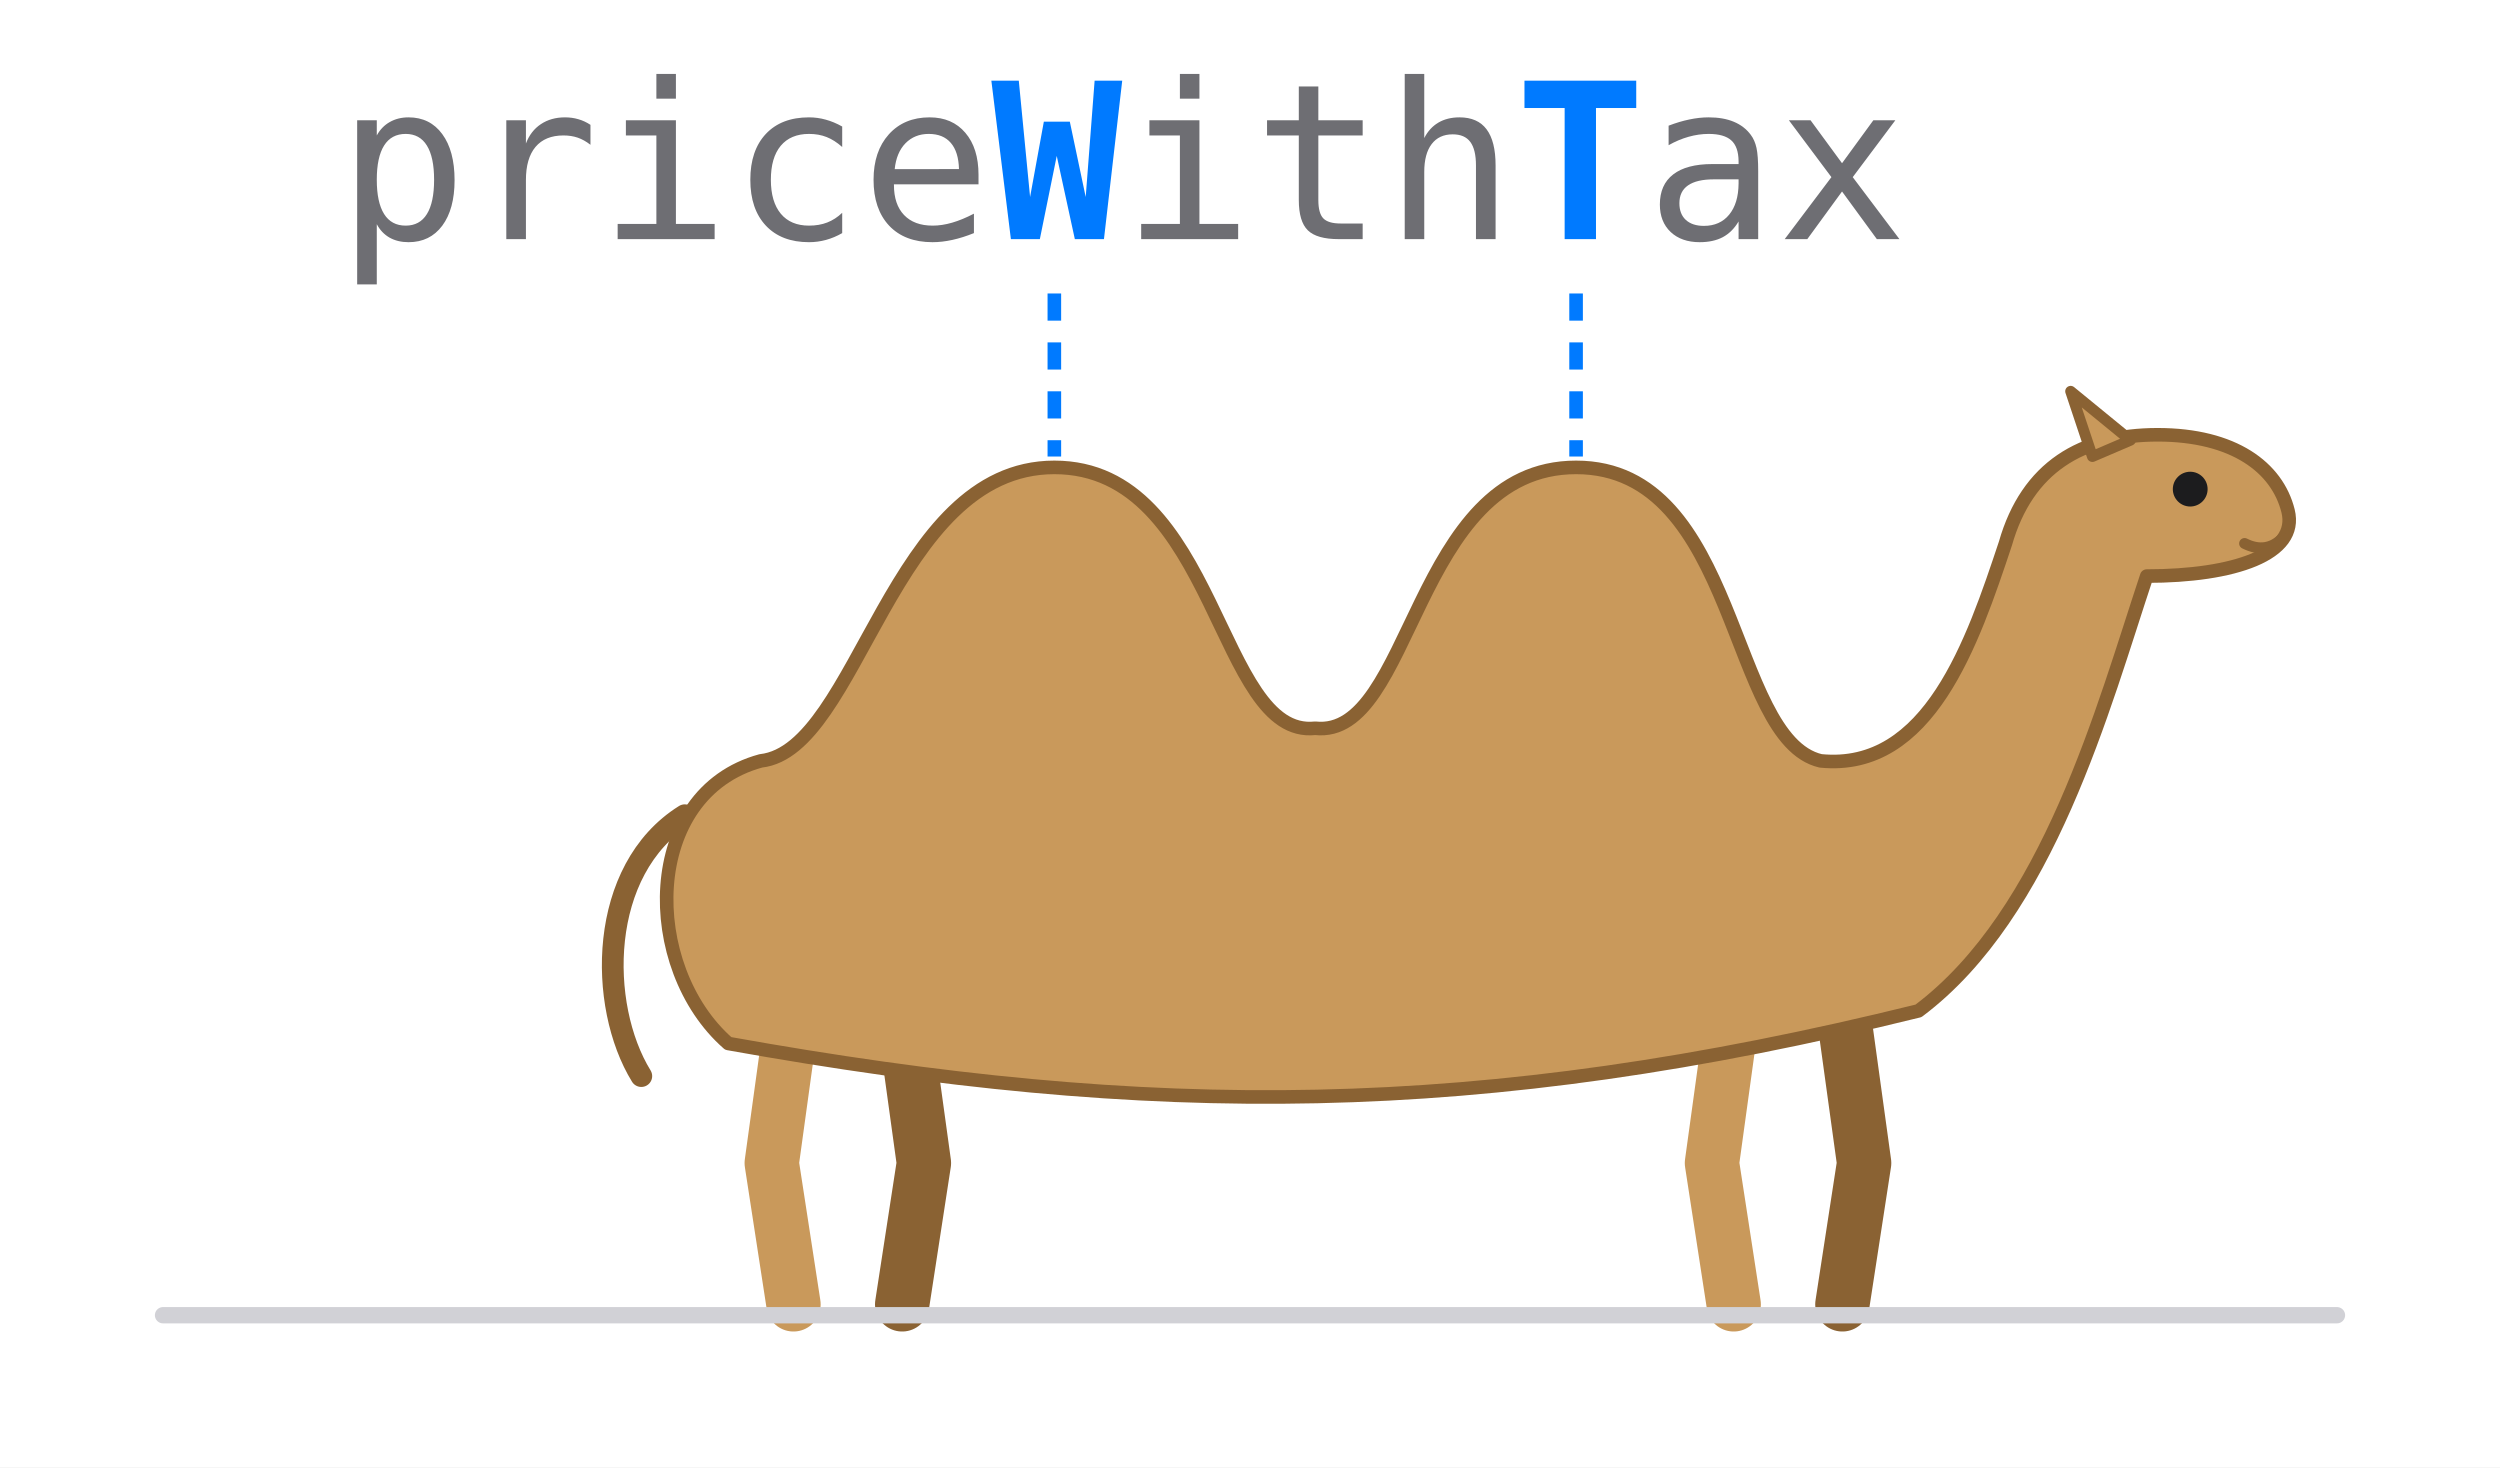
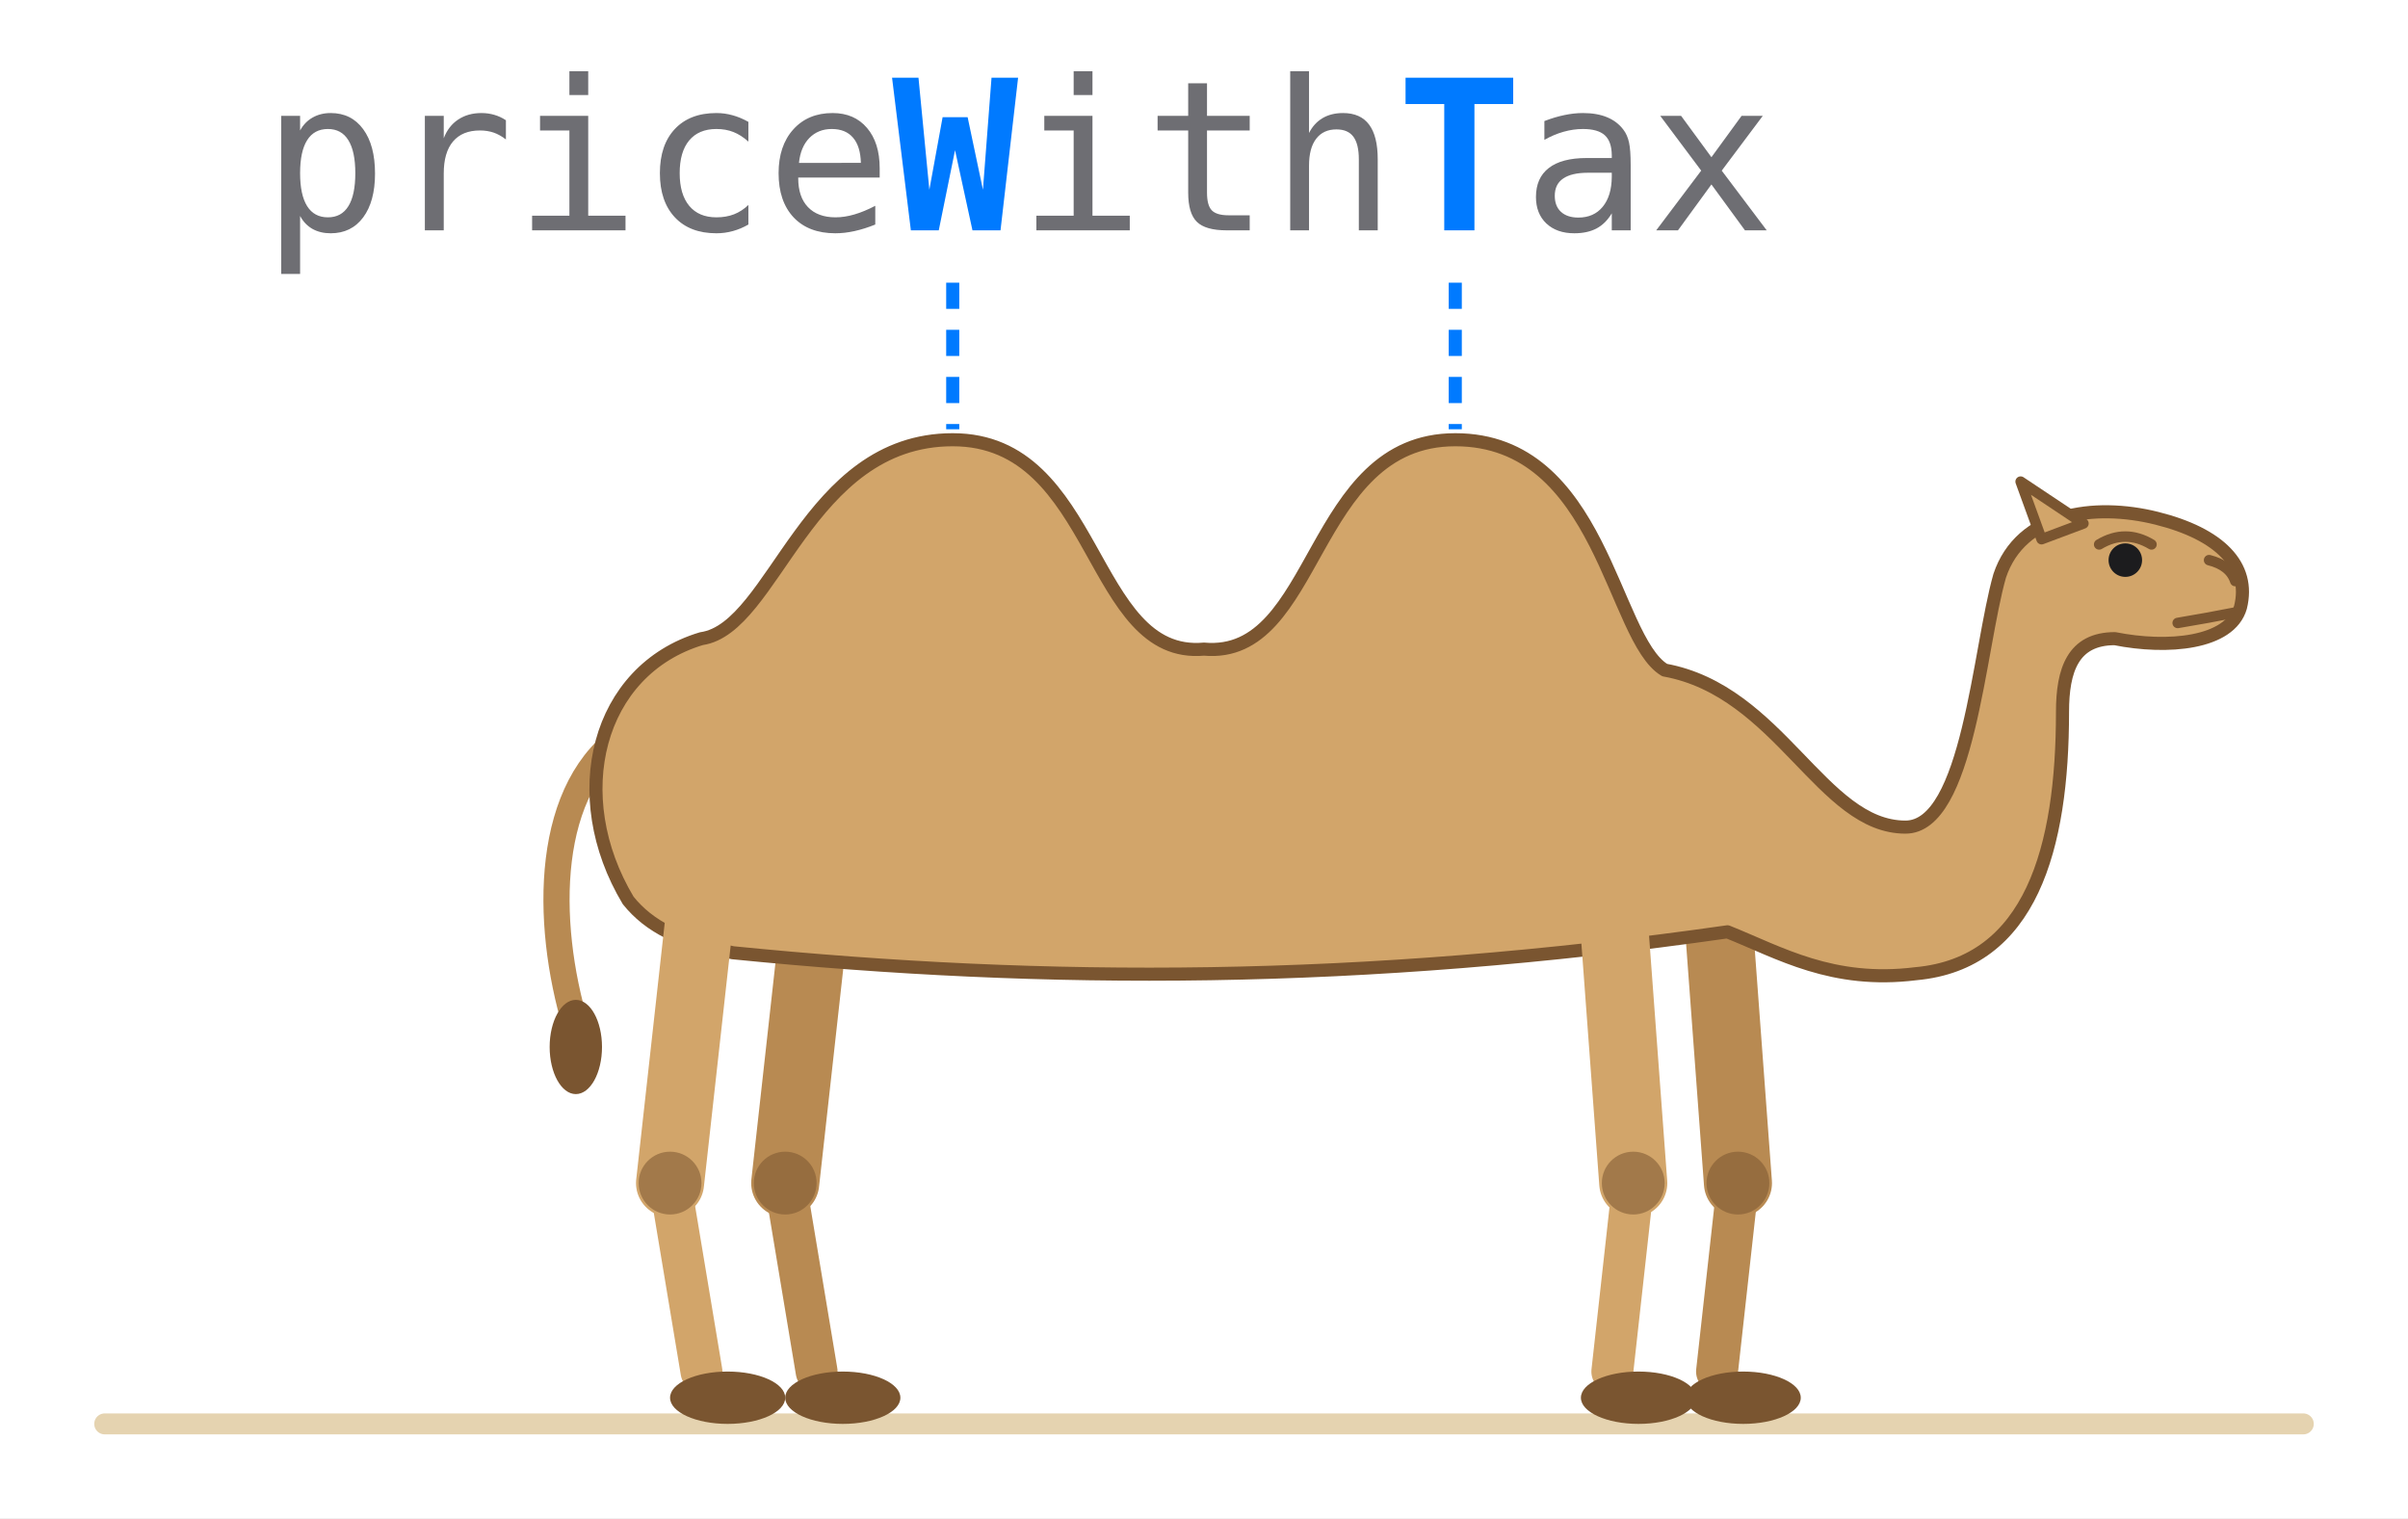
- <svg xmlns="http://www.w3.org/2000/svg" viewBox="0 0 460 270" font-family="ui-monospace, Menlo, Consolas, monospace">
-   <rect width="460" height="270" fill="#ffffff" />
-   <text x="62" y="44" font-size="40" fill="#6e6e73" textLength="288" lengthAdjust="spacingAndGlyphs">price<tspan fill="#007aff" font-weight="700">W</tspan>ith<tspan fill="#007aff" font-weight="700">T</tspan>ax</text>
-   <line x1="194" y1="54" x2="194" y2="84" stroke="#007aff" stroke-width="2.5" stroke-dasharray="5 4" />
-   <line x1="290" y1="54" x2="290" y2="84" stroke="#007aff" stroke-width="2.5" stroke-dasharray="5 4" />
-   <path d="M146 185 L142 214 L146 240" fill="none" stroke="#c9995b" stroke-width="10" stroke-linecap="round" stroke-linejoin="round" />
-   <path d="M166 185 L170 214 L166 240" fill="none" stroke="#8a6233" stroke-width="10" stroke-linecap="round" stroke-linejoin="round" />
-   <path d="M319 185 L315 214 L319 240" fill="none" stroke="#c9995b" stroke-width="10" stroke-linecap="round" stroke-linejoin="round" />
-   <path d="M339 185 L343 214 L339 240" fill="none" stroke="#8a6233" stroke-width="10" stroke-linecap="round" stroke-linejoin="round" />
-   <path d="M126 150 C110 160 110 185 118 198" fill="none" stroke="#8a6233" stroke-width="4" stroke-linecap="round" />
-   <path d="M134 192 C118 178 118 146 140 140 C158 138 164 86 194 86 C224 86 224 136 242 134 C260 136 260 86 290 86 C320 86 318 136 335 140 C355 142 363 118 369 100 C373 86 383 80 397 80 C411 80 419 86 421 94 C423 102 411 106 395 106 C387 130 377 168 353 186 C272 206 212 206 134 192 Z" fill="#c9995b" stroke="#8a6233" stroke-width="2.5" stroke-linejoin="round" />
-   <path d="M385 84 L381 72 L392 81 Z" fill="#c9995b" stroke="#8a6233" stroke-width="2" stroke-linejoin="round" />
-   <circle cx="403" cy="90" r="3.2" fill="#1c1c1e" />
-   <path d="M413 100 Q417 102 420 99" fill="none" stroke="#8a6233" stroke-width="2" stroke-linecap="round" />
-   <path d="M30 242 H430" stroke="#d1d1d6" stroke-width="3" stroke-linecap="round" />
+ <svg xmlns="http://www.w3.org/2000/svg" viewBox="0 0 460 290" font-family="ui-monospace, Menlo, Consolas, monospace">
+   <rect width="460" height="290" fill="#ffffff" />
+   <text x="50" y="44" font-size="40" fill="#6e6e73" textLength="288" lengthAdjust="spacingAndGlyphs">price<tspan fill="#007aff" font-weight="700">W</tspan>ith<tspan fill="#007aff" font-weight="700">T</tspan>ax</text>
+   <line x1="182" y1="54" x2="182" y2="82" stroke="#007aff" stroke-width="2.5" stroke-dasharray="5 4" />
+   <line x1="278" y1="54" x2="278" y2="82" stroke="#007aff" stroke-width="2.5" stroke-dasharray="5 4" />
+   <path d="M20 272 H440" stroke="#e5d3b0" stroke-width="4" stroke-linecap="round" />
+   <path d="M156 172 L150 226" stroke="#b88a52" stroke-width="13" stroke-linecap="round" />
+   <path d="M150 226 L156 262" stroke="#b88a52" stroke-width="8" stroke-linecap="round" />
+   <circle cx="150" cy="226" r="6" fill="#7a5530" opacity="0.55" />
+   <ellipse cx="161" cy="267" rx="11" ry="5" fill="#7a5530" />
+   <path d="M328 172 L332 226" stroke="#b88a52" stroke-width="13" stroke-linecap="round" />
+   <path d="M332 226 L328 262" stroke="#b88a52" stroke-width="8" stroke-linecap="round" />
+   <circle cx="332" cy="226" r="6" fill="#7a5530" opacity="0.55" />
+   <ellipse cx="333" cy="267" rx="11" ry="5" fill="#7a5530" />
+   <path d="M120 140 C104 150 104 176 110 196" fill="none" stroke="#b88a52" stroke-width="5" stroke-linecap="round" />
+   <ellipse cx="110" cy="200" rx="5" ry="9" fill="#7a5530" />
+   <path d="M120 172 C108 152 114 128 134 122 C148 120 154 84 182 84 C210 84 208 126 230 124 C252 126 250 84 278 84 C306 84 308 122 318 128 C340 132 348 158 364 158 C376 158 378 124 382 110 C386 98 400 96 412 99 C424 102 430 108 428 116 C426 123 414 124 404 122 C396 122 394 128 394 136 C394 162 388 184 366 186 C350 188 340 182 330 178 C260 188 200 188 140 182 C130 180 124 177 120 172 Z" fill="#d2a56a" stroke="#7a5530" stroke-width="2.5" stroke-linejoin="round" />
+   <path d="M134 172 L128 226" stroke="#d2a56a" stroke-width="13" stroke-linecap="round" />
+   <path d="M128 226 L134 262" stroke="#d2a56a" stroke-width="8" stroke-linecap="round" />
+   <circle cx="128" cy="226" r="6" fill="#7a5530" opacity="0.55" />
+   <ellipse cx="139" cy="267" rx="11" ry="5" fill="#7a5530" />
+   <path d="M308 172 L312 226" stroke="#d2a56a" stroke-width="13" stroke-linecap="round" />
+   <path d="M312 226 L308 262" stroke="#d2a56a" stroke-width="8" stroke-linecap="round" />
+   <circle cx="312" cy="226" r="6" fill="#7a5530" opacity="0.55" />
+   <ellipse cx="313" cy="267" rx="11" ry="5" fill="#7a5530" />
+   <path d="M390 103 L386 92 L398 100 Z" fill="#d2a56a" stroke="#7a5530" stroke-width="2" stroke-linejoin="round" />
+   <circle cx="406" cy="107" r="3.2" fill="#1c1c1e" />
+   <path d="M401 104 Q406 101 411 104" fill="none" stroke="#7a5530" stroke-width="2" stroke-linecap="round" />
+   <path d="M422 107 q4 1 5 4" fill="none" stroke="#7a5530" stroke-width="2" stroke-linecap="round" />
+   <path d="M416 119 Q422 118 427 117" fill="none" stroke="#7a5530" stroke-width="2" stroke-linecap="round" />
</svg>
